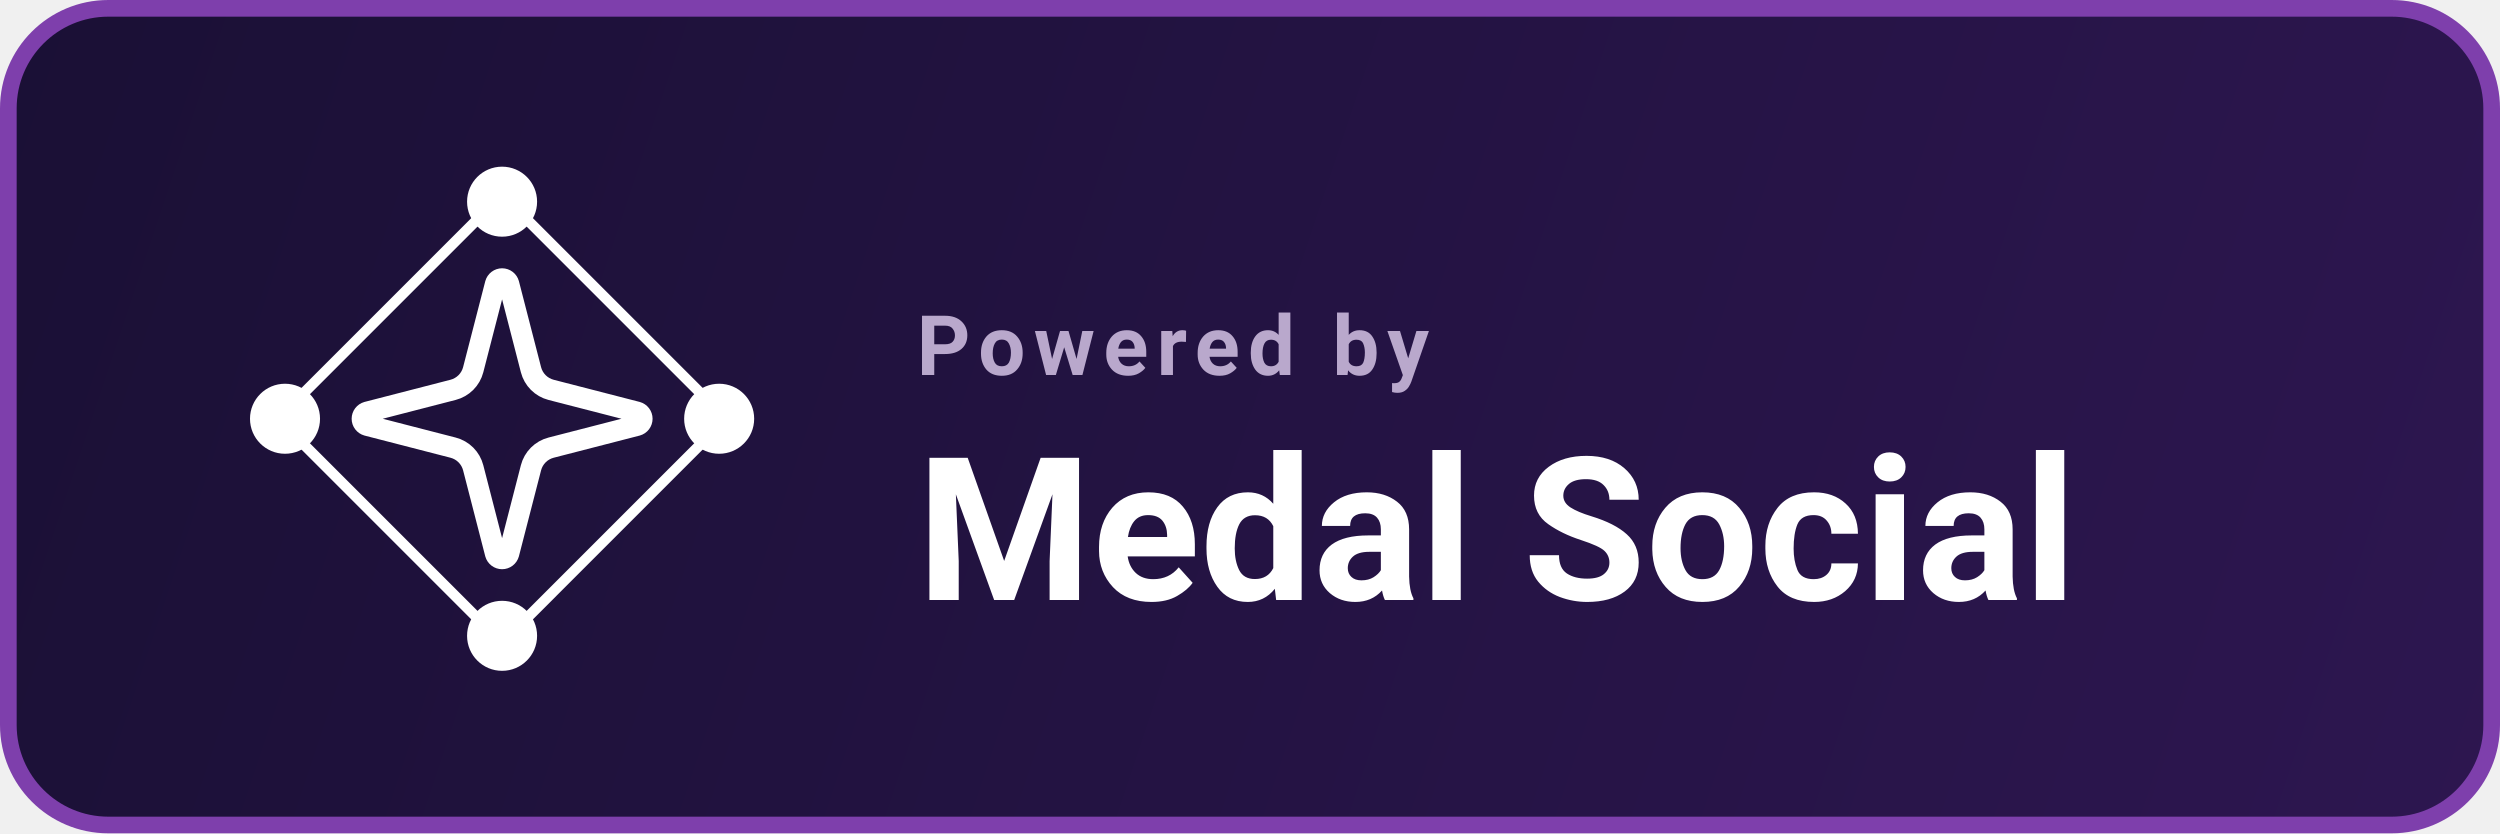
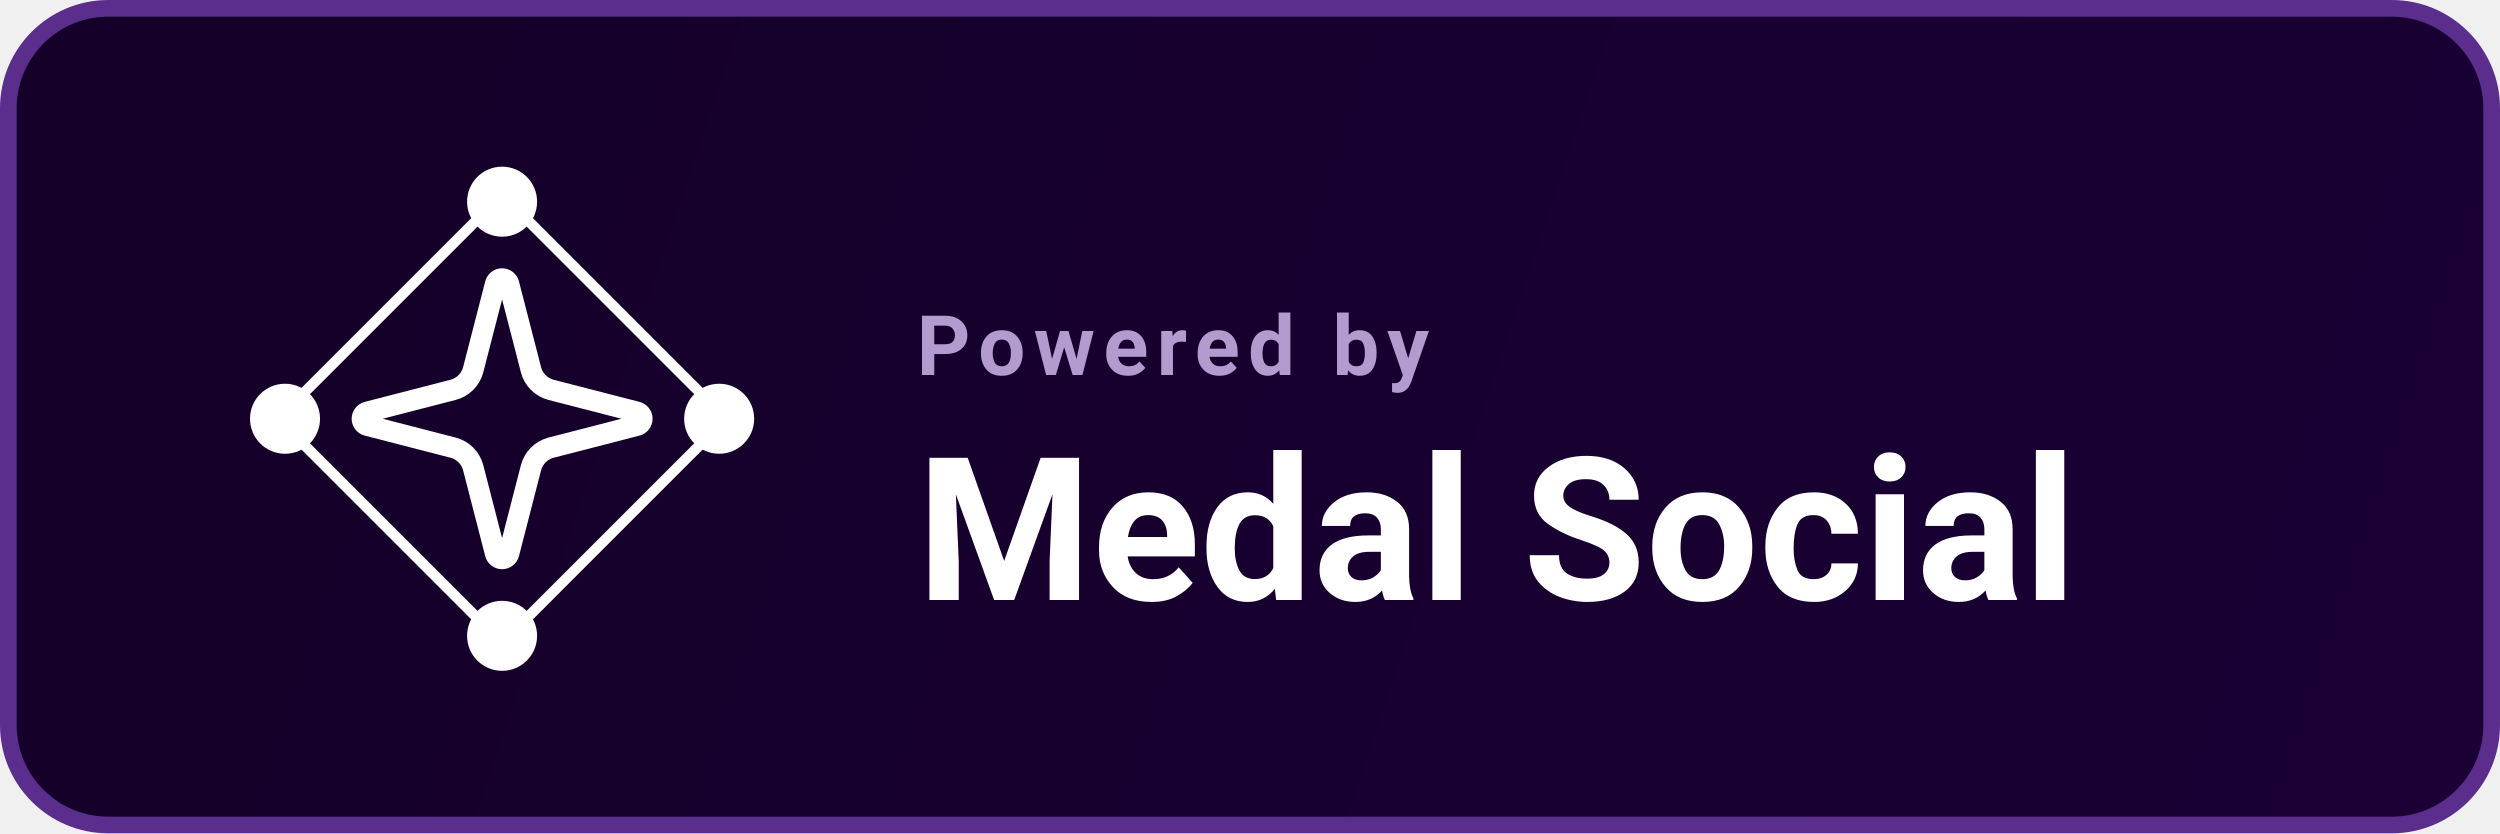
<svg xmlns="http://www.w3.org/2000/svg" width="300" height="100" viewBox="0 0 300 100" fill="none">
  <defs>
    <style>
      @font-face {
        font-family: 'Geist';
        src: local('Geist'), local('Geist-Regular'), url('https://cdn.jsdelivr.net/npm/geist/dist/fonts/geist-sans/Geist-Regular.woff2') format('woff2');
      }
      text {
        font-family: 'Geist', -apple-system, BlinkMacSystemFont, 'Segoe UI', Roboto, Helvetica, Arial, sans-serif;
      }
    </style>
    <linearGradient id="bg-gradient" x1="0" y1="0" x2="300" y2="100" gradientUnits="userSpaceOnUse">
-       <stop offset="0%" stop-color="#1A1035" />
-       <stop offset="100%" stop-color="#2D1650" />
+       <stop offset="0%" stop-color="#140028" />
+       <stop offset="100%" stop-color="#1A0035" />
    </linearGradient>
  </defs>
-   <rect x="1" y="1" width="298" height="98" rx="12" fill="url(#bg-gradient)" stroke="#7E3FAC" stroke-width="2" />
+   <rect x="1" y="1" width="298" height="98" rx="12" fill="url(#bg-gradient)" stroke="#5B2D8C" stroke-width="2" />
  <g transform="translate(30, 20) scale(0.25)">
    <path d="M13.443 120.999L120.998 13.444L228.554 120.999L120.998 228.555L13.443 120.999Z" stroke="white" stroke-width="5" />
    <path d="M120.999 33.611C130.28 33.611 137.804 26.087 137.804 16.805C137.804 7.524 130.28 0 120.999 0C111.717 0 104.193 7.524 104.193 16.805C104.193 26.087 111.717 33.611 120.999 33.611Z" fill="white" />
    <path d="M225.194 137.805C234.476 137.805 242 130.281 242 121C242 111.718 234.476 104.194 225.194 104.194C215.913 104.194 208.389 111.718 208.389 121C208.389 130.281 215.913 137.805 225.194 137.805Z" fill="white" />
    <path d="M120.999 241.999C130.28 241.999 137.804 234.475 137.804 225.193C137.804 215.912 130.28 208.388 120.999 208.388C111.717 208.388 104.193 215.912 104.193 225.193C104.193 234.475 111.717 241.999 120.999 241.999Z" fill="white" />
    <path d="M16.805 137.805C26.087 137.805 33.611 130.281 33.611 121C33.611 111.718 26.087 104.194 16.805 104.194C7.524 104.194 0 111.718 0 121C0 130.281 7.524 137.805 16.805 137.805Z" fill="white" />
    <path d="M107.134 144.527C106.534 142.201 105.321 140.078 103.622 138.379C101.923 136.68 99.8 135.467 97.474 134.867L56.233 124.233C55.53 124.033 54.91 123.609 54.47 123.026C54.029 122.442 53.79 121.731 53.79 120.999C53.79 120.268 54.029 119.557 54.47 118.973C54.91 118.39 55.53 117.966 56.233 117.766L97.474 107.125C99.8 106.525 101.922 105.314 103.621 103.616C105.32 101.919 106.533 99.797 107.134 97.472L117.768 56.231C117.966 55.525 118.389 54.902 118.974 54.459C119.558 54.016 120.272 53.776 121.005 53.776C121.739 53.776 122.452 54.016 123.036 54.459C123.621 54.902 124.044 55.525 124.242 56.231L134.87 97.472C135.47 99.798 136.682 101.921 138.381 103.62C140.08 105.319 142.203 106.531 144.529 107.132L185.77 117.759C186.479 117.955 187.105 118.378 187.55 118.963C187.996 119.548 188.237 120.264 188.237 120.999C188.237 121.735 187.996 122.45 187.55 123.036C187.105 123.621 186.479 124.044 185.77 124.24L144.529 134.867C142.203 135.467 140.08 136.68 138.381 138.379C136.682 140.078 135.47 142.201 134.87 144.527L124.235 185.768C124.037 186.474 123.614 187.096 123.03 187.54C122.445 187.983 121.732 188.223 120.998 188.223C120.265 188.223 119.551 187.983 118.967 187.54C118.383 187.096 117.959 186.474 117.762 185.768L107.134 144.527Z" stroke="white" stroke-width="10" stroke-linecap="round" stroke-linejoin="round" />
  </g>
-   <text x="110" y="45" font-size="10" font-weight="600" letter-spacing="1" fill="#B9A8CC" text-anchor="start" style="text-transform: uppercase;">Powered by</text>
+   <text x="110" y="45" font-size="10" font-weight="600" letter-spacing="1" fill="#B39ACF" text-anchor="start" style="text-transform: uppercase;">Powered by</text>
  <text x="110" y="72" font-size="24" font-weight="bold" fill="white" text-anchor="start">Medal Social</text>
</svg>
